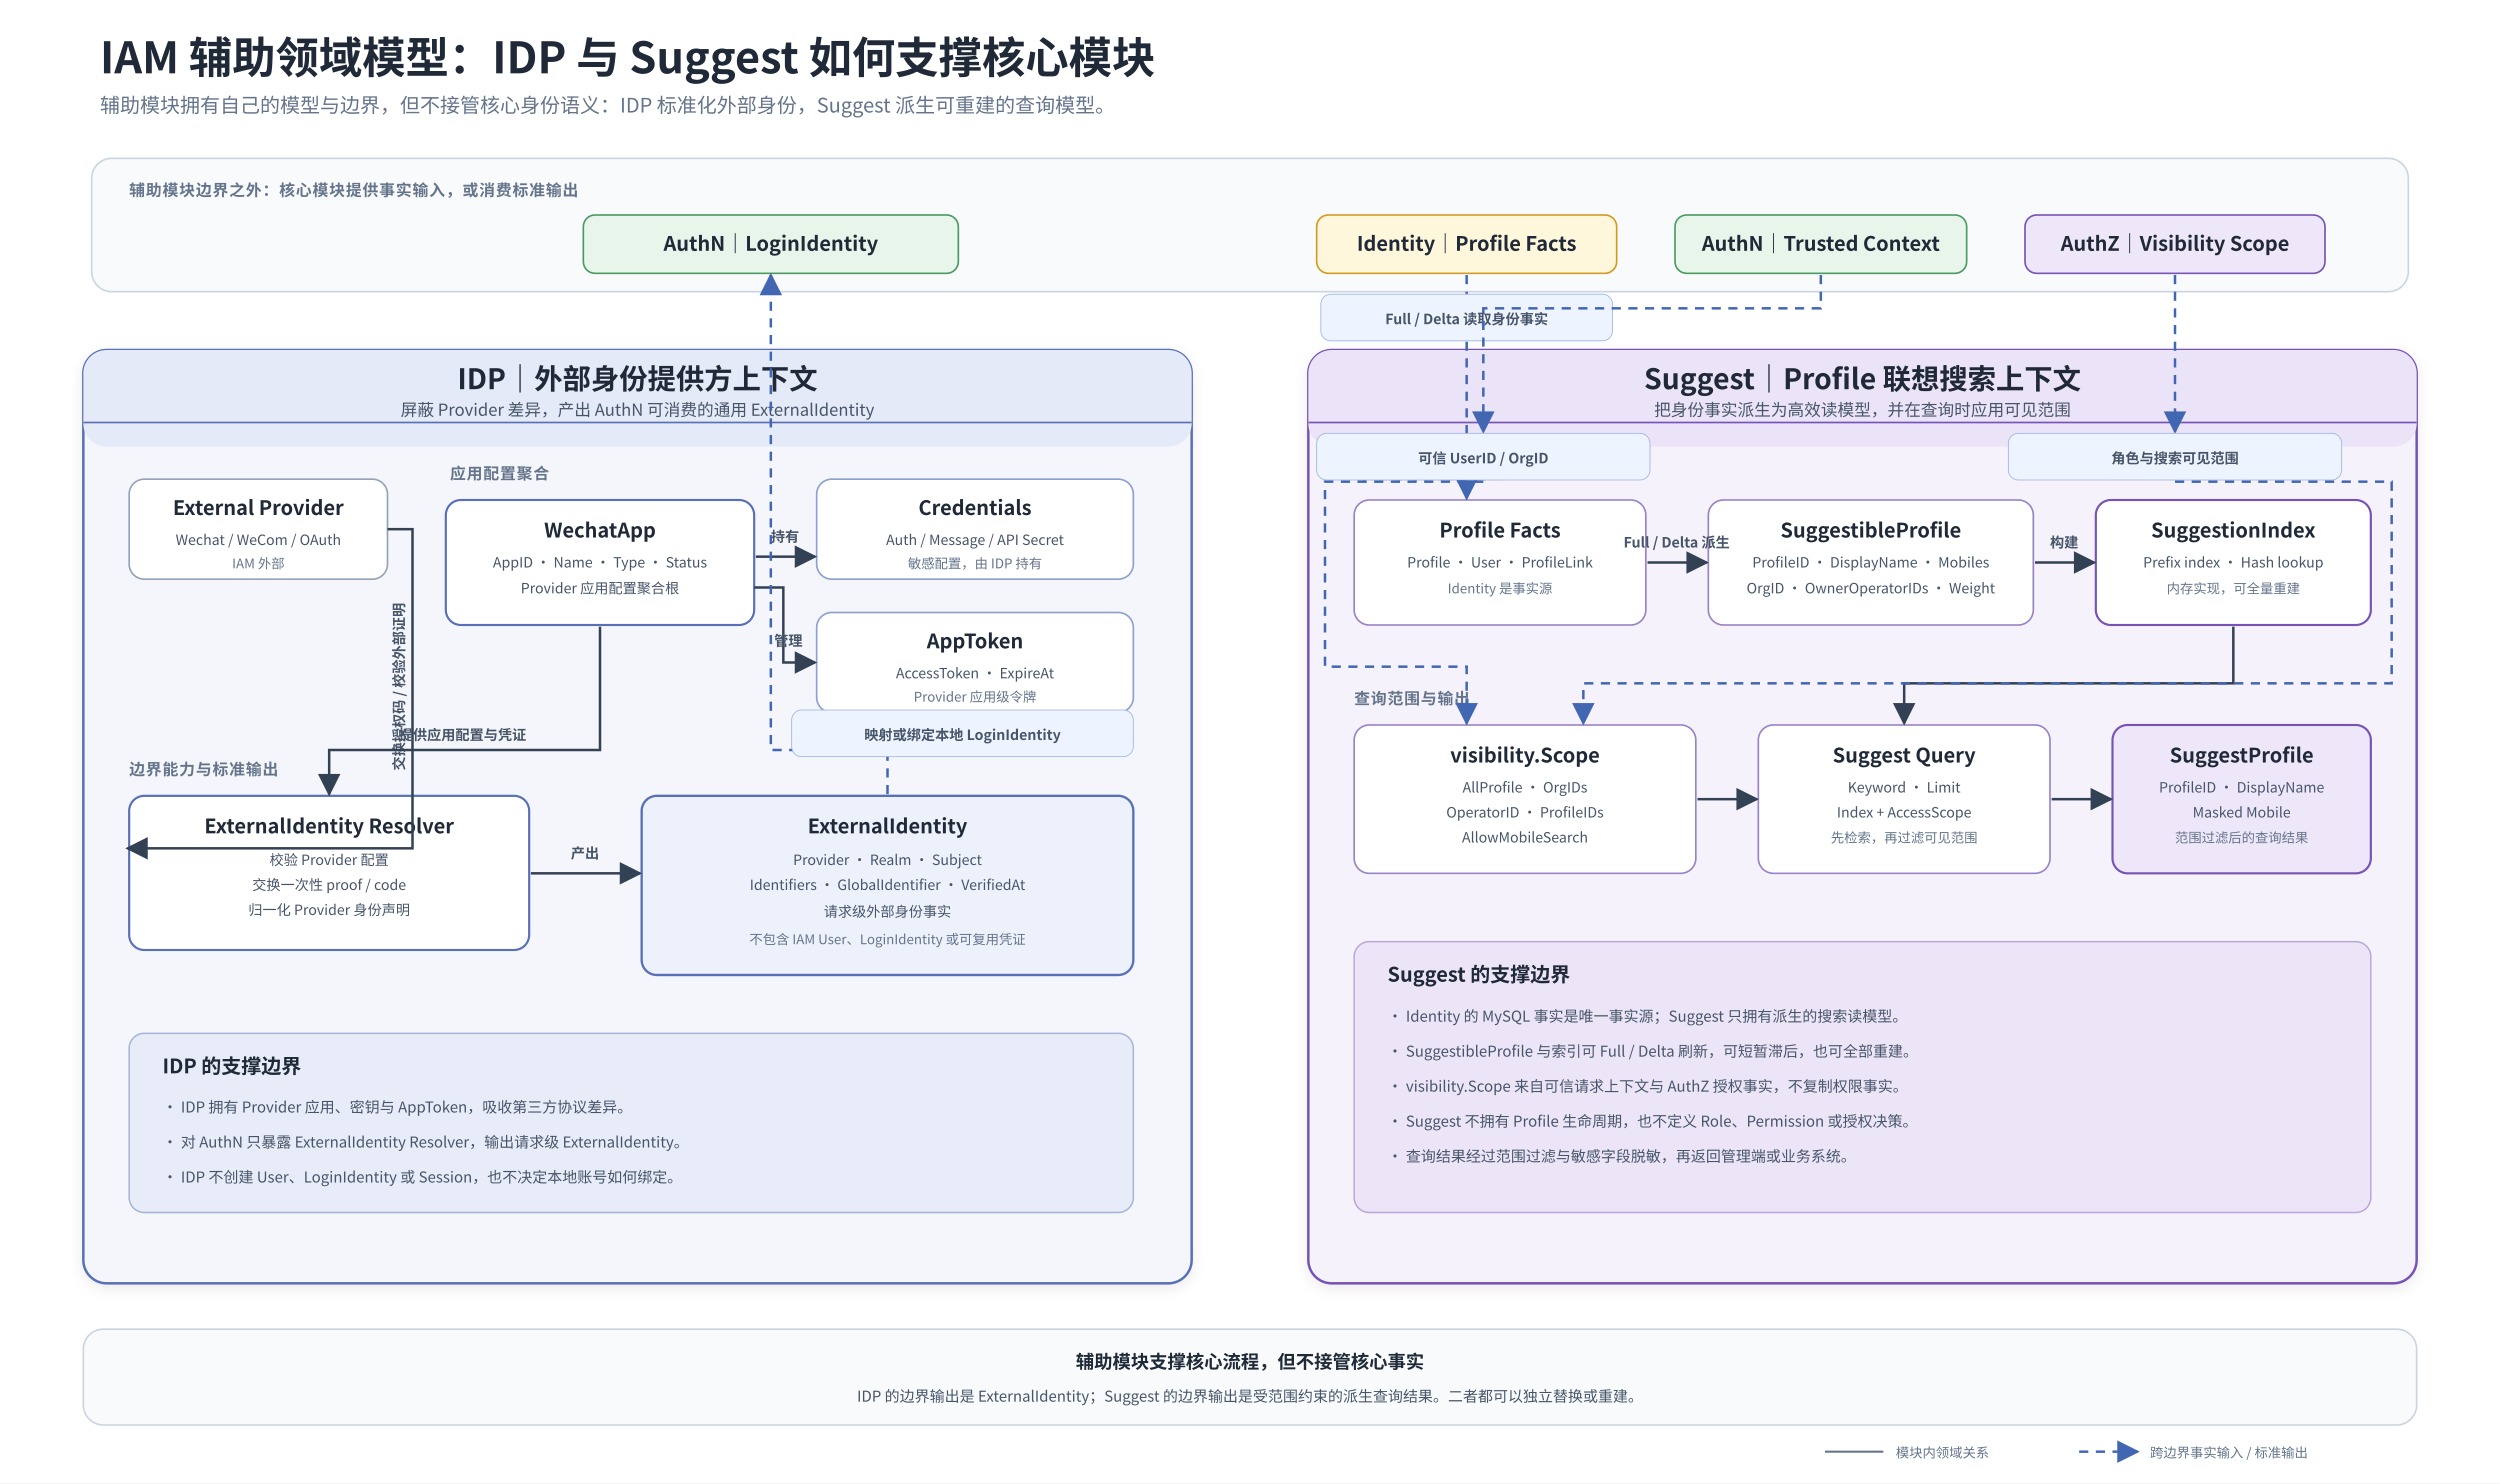
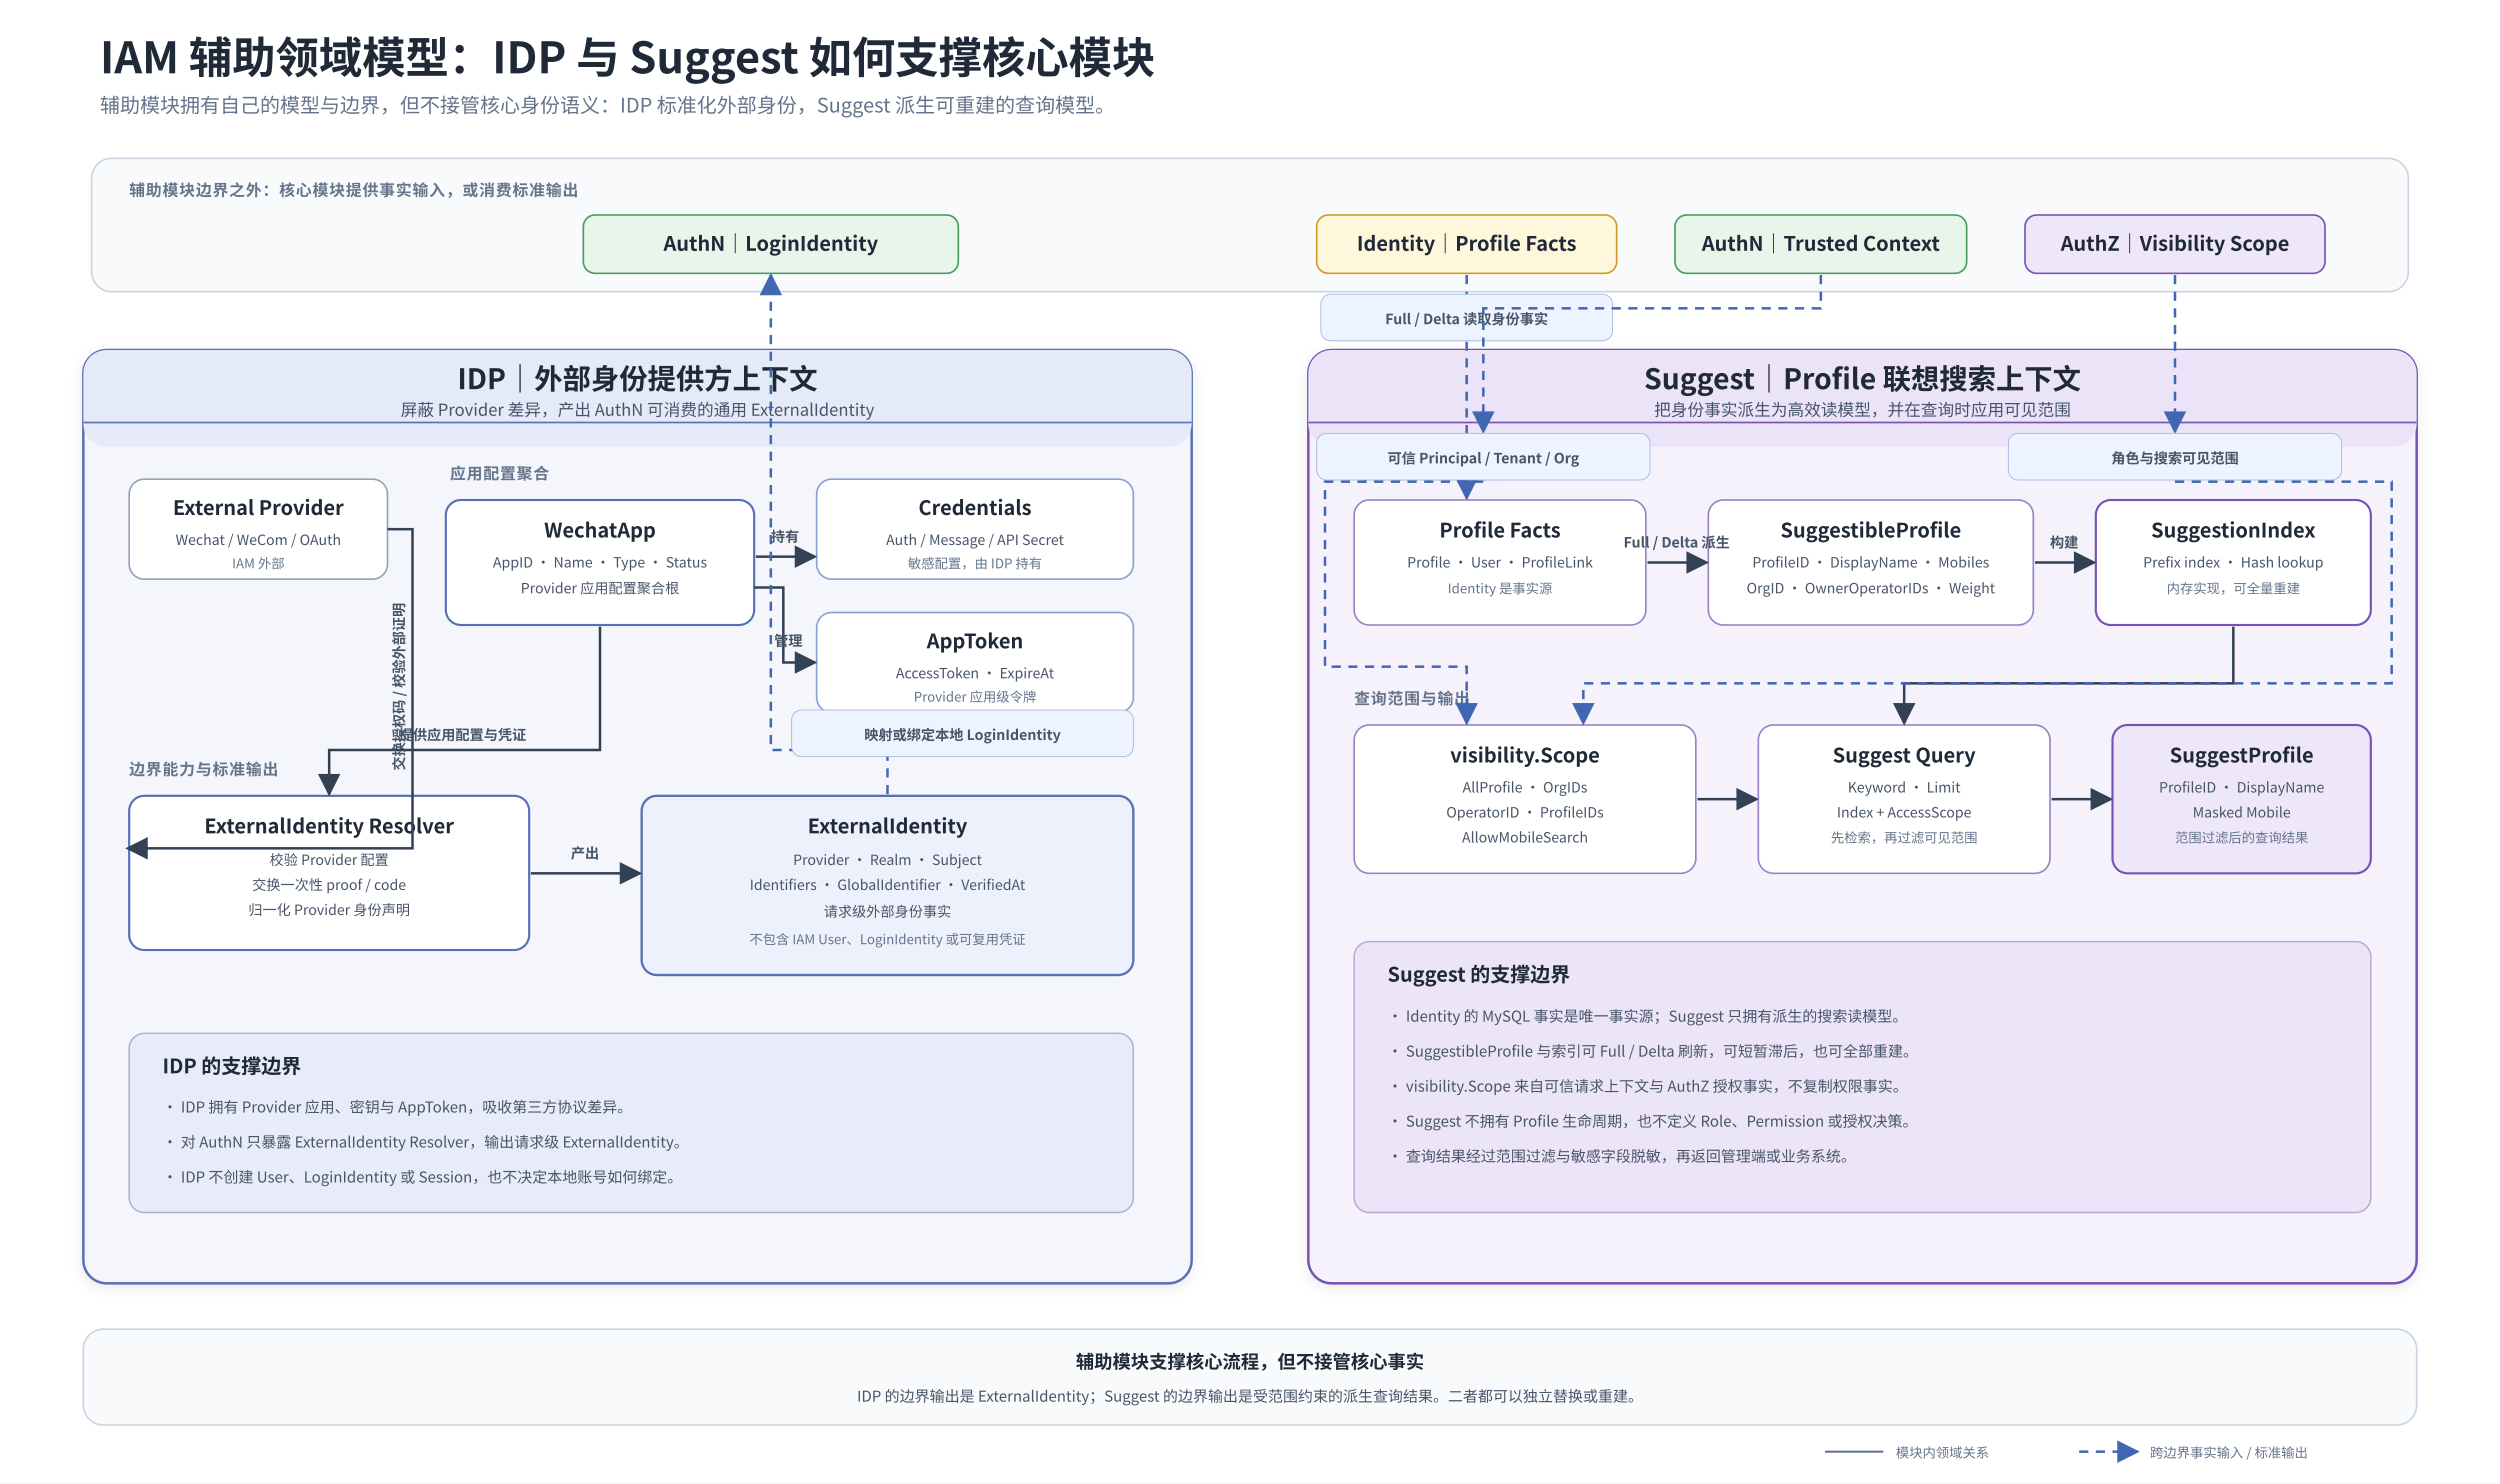
<svg xmlns="http://www.w3.org/2000/svg" width="3000" height="1780" viewBox="0 0 3000 1780" role="img" aria-labelledby="title desc">
  <defs>
    <filter id="shadow" x="-20%" y="-20%" width="140%" height="140%">
      <feDropShadow dx="0" dy="5" stdDeviation="8" flood-color="#0f172a" flood-opacity="0.08" />
    </filter>
    <marker id="arrow" viewBox="0 0 10 10" refX="9" refY="5" markerWidth="9" markerHeight="9" orient="auto-start-reverse">
      <path d="M0 0 L10 5 L0 10 Z" fill="#334155" />
    </marker>
    <marker id="arrowBlue" viewBox="0 0 10 10" refX="9" refY="5" markerWidth="9" markerHeight="9" orient="auto-start-reverse">
      <path d="M0 0 L10 5 L0 10 Z" fill="#4267b2" />
    </marker>
    <style>
      text { font-family: "PingFang SC", "Noto Sans CJK SC", "Microsoft YaHei", Arial, sans-serif; fill: #1f2937; }
      .title { font-size: 52px; font-weight: 700; }
      .subtitle { font-size: 24px; fill: #64748b; }
      .context-title { font-size: 34px; font-weight: 700; }
      .context-sub { font-size: 20px; fill: #475569; }
      .section { font-size: 19px; font-weight: 700; letter-spacing: 1px; fill: #64748b; }
      .model { font-size: 24px; font-weight: 700; }
      .field { font-size: 17px; fill: #475569; }
      .relation { font-size: 17px; font-weight: 600; fill: #475569; }
      .note { font-size: 18px; fill: #475569; }
      .callout { font-size: 22px; font-weight: 700; }
      .small { font-size: 16px; fill: #64748b; }
      .solid { fill: none; stroke: #334155; stroke-width: 3; marker-end: url(#arrow); }
      .input { fill: none; stroke: #4267b2; stroke-width: 3; stroke-dasharray: 11 9; marker-end: url(#arrowBlue); }
      .association { fill: none; stroke: #64748b; stroke-width: 2.5; }
    </style>
  </defs>
  <rect width="3000" height="1780" fill="#ffffff" />
  <text x="120" y="88" class="title">IAM 辅助领域模型：IDP 与 Suggest 如何支撑核心模块</text>
  <text x="120" y="135" class="subtitle">辅助模块拥有自己的模型与边界，但不接管核心身份语义：IDP 标准化外部身份，Suggest 派生可重建的查询模型。</text>
  <rect x="110" y="190" width="2780" height="160" rx="24" fill="#f8fafc" stroke="#cbd5e1" stroke-width="2" />
  <text x="155" y="235" class="section">辅助模块边界之外：核心模块提供事实输入，或消费标准输出</text>
  <rect x="700" y="258" width="450" height="70" rx="14" fill="#e8f5eb" stroke="#4a9b61" stroke-width="2" />
  <text x="925" y="301" text-anchor="middle" class="model">AuthN｜LoginIdentity</text>
  <rect x="1580" y="258" width="360" height="70" rx="14" fill="#fff7dc" stroke="#d29b23" stroke-width="2" />
  <text x="1760" y="301" text-anchor="middle" class="model">Identity｜Profile Facts</text>
  <rect x="2010" y="258" width="350" height="70" rx="14" fill="#e8f5eb" stroke="#4a9b61" stroke-width="2" />
  <text x="2185" y="301" text-anchor="middle" class="model">AuthN｜Trusted Context</text>
  <rect x="2430" y="258" width="360" height="70" rx="14" fill="#eee7fa" stroke="#7653b5" stroke-width="2" />
  <text x="2610" y="301" text-anchor="middle" class="model">AuthZ｜Visibility Scope</text>
  <rect x="100" y="420" width="1330" height="1120" rx="28" fill="#f4f6fb" stroke="#5870b5" stroke-width="3" filter="url(#shadow)" />
  <rect x="100" y="420" width="1330" height="116" rx="28" fill="#e5eaf8" />
  <path d="M100 507 H1430" stroke="#5870b5" stroke-width="2" />
  <text x="765" y="467" text-anchor="middle" class="context-title">IDP｜外部身份提供方上下文</text>
  <text x="765" y="499" text-anchor="middle" class="context-sub">屏蔽 Provider 差异，产出 AuthN 可消费的通用 ExternalIdentity</text>
  <rect x="155" y="575" width="310" height="120" rx="18" fill="#ffffff" stroke="#94a3b8" stroke-width="2" />
  <text x="310" y="618" text-anchor="middle" class="model">External Provider</text>
  <text x="310" y="654" text-anchor="middle" class="field">Wechat / WeCom / OAuth</text>
  <text x="310" y="682" text-anchor="middle" class="small">IAM 外部</text>
  <text x="540" y="575" class="section">应用配置聚合</text>
  <rect x="535" y="600" width="370" height="150" rx="18" fill="#ffffff" stroke="#5870b5" stroke-width="2.6" />
  <text x="720" y="645" text-anchor="middle" class="model">WechatApp</text>
  <text x="720" y="681" text-anchor="middle" class="field">AppID · Name · Type · Status</text>
  <text x="720" y="712" text-anchor="middle" class="field">Provider 应用配置聚合根</text>
  <rect x="980" y="575" width="380" height="120" rx="18" fill="#ffffff" stroke="#8da0cf" stroke-width="2" />
  <text x="1170" y="618" text-anchor="middle" class="model">Credentials</text>
  <text x="1170" y="654" text-anchor="middle" class="field">Auth / Message / API Secret</text>
  <text x="1170" y="682" text-anchor="middle" class="small">敏感配置，由 IDP 持有</text>
  <path d="M907 668 H978" class="solid" />
  <text x="942" y="650" text-anchor="middle" class="relation">持有</text>
  <rect x="980" y="735" width="380" height="120" rx="18" fill="#ffffff" stroke="#8da0cf" stroke-width="2" />
  <text x="1170" y="778" text-anchor="middle" class="model">AppToken</text>
  <text x="1170" y="814" text-anchor="middle" class="field">AccessToken · ExpireAt</text>
  <text x="1170" y="842" text-anchor="middle" class="small">Provider 应用级令牌</text>
  <path d="M905 705 H940 V795 H978" class="solid" />
  <text x="946" y="775" text-anchor="middle" class="relation">管理</text>
  <text x="155" y="930" class="section">边界能力与标准输出</text>
  <rect x="155" y="955" width="480" height="185" rx="18" fill="#ffffff" stroke="#5870b5" stroke-width="2.6" />
  <text x="395" y="1000" text-anchor="middle" class="model">ExternalIdentity Resolver</text>
  <text x="395" y="1038" text-anchor="middle" class="field">校验 Provider 配置</text>
  <text x="395" y="1068" text-anchor="middle" class="field">交换一次性 proof / code</text>
  <text x="395" y="1098" text-anchor="middle" class="field">归一化 Provider 身份声明</text>
  <rect x="770" y="955" width="590" height="215" rx="18" fill="#edf1fb" stroke="#5870b5" stroke-width="2.8" />
  <text x="1065" y="1000" text-anchor="middle" class="model">ExternalIdentity</text>
  <text x="1065" y="1038" text-anchor="middle" class="field">Provider · Realm · Subject</text>
  <text x="1065" y="1068" text-anchor="middle" class="field">Identifiers · GlobalIdentifier · VerifiedAt</text>
  <text x="1065" y="1100" text-anchor="middle" class="field">请求级外部身份事实</text>
  <text x="1065" y="1133" text-anchor="middle" class="small">不包含 IAM User、LoginIdentity 或可复用凭证</text>
  <path d="M465 635 H495 V1018 H153" class="solid" />
  <text x="485" y="824" transform="rotate(-90 485 824)" text-anchor="middle" class="relation">交换授权码 / 校验外部证明</text>
  <path d="M720 752 V900 H395 V953" class="solid" />
  <text x="555" y="888" text-anchor="middle" class="relation">提供应用配置与凭证</text>
  <path d="M637 1048 H768" class="solid" />
  <text x="702" y="1030" text-anchor="middle" class="relation">产出</text>
  <rect x="155" y="1240" width="1205" height="215" rx="18" fill="#e7ecf8" stroke="#a6b3d6" stroke-width="1.8" />
  <text x="195" y="1288" class="model">IDP 的支撑边界</text>
  <text x="195" y="1335" class="note">• IDP 拥有 Provider 应用、密钥与 AppToken，吸收第三方协议差异。</text>
  <text x="195" y="1377" class="note">• 对 AuthN 只暴露 ExternalIdentity Resolver，输出请求级 ExternalIdentity。</text>
  <text x="195" y="1419" class="note">• IDP 不创建 User、LoginIdentity 或 Session，也不决定本地账号如何绑定。</text>
  <rect x="1570" y="420" width="1330" height="1120" rx="28" fill="#f5f2fb" stroke="#7653b5" stroke-width="3" filter="url(#shadow)" />
  <rect x="1570" y="420" width="1330" height="116" rx="28" fill="#ebe3f8" />
  <path d="M1570 507 H2900" stroke="#7653b5" stroke-width="2" />
  <text x="2235" y="467" text-anchor="middle" class="context-title">Suggest｜Profile 联想搜索上下文</text>
  <text x="2235" y="499" text-anchor="middle" class="context-sub">把身份事实派生为高效读模型，并在查询时应用可见范围</text>
  <text x="1625" y="575" class="section">可重建的派生读模型</text>
  <rect x="1625" y="600" width="350" height="150" rx="18" fill="#ffffff" stroke="#9a82c6" stroke-width="2" />
  <text x="1800" y="645" text-anchor="middle" class="model">Profile Facts</text>
  <text x="1800" y="681" text-anchor="middle" class="field">Profile · User · ProfileLink</text>
  <text x="1800" y="712" text-anchor="middle" class="small">Identity 是事实源</text>
  <rect x="2050" y="600" width="390" height="150" rx="18" fill="#ffffff" stroke="#9a82c6" stroke-width="2" />
  <text x="2245" y="645" text-anchor="middle" class="model">SuggestibleProfile</text>
  <text x="2245" y="681" text-anchor="middle" class="field">ProfileID · DisplayName · Mobiles</text>
  <text x="2245" y="712" text-anchor="middle" class="field">OrgID · OwnerOperatorIDs · Weight</text>
  <rect x="2515" y="600" width="330" height="150" rx="18" fill="#ffffff" stroke="#7653b5" stroke-width="2.6" />
  <text x="2680" y="645" text-anchor="middle" class="model">SuggestionIndex</text>
  <text x="2680" y="681" text-anchor="middle" class="field">Prefix index · Hash lookup</text>
  <text x="2680" y="712" text-anchor="middle" class="small">内存实现，可全量重建</text>
  <path d="M1977 675 H2048" class="solid" />
  <text x="2012" y="657" text-anchor="middle" class="relation">Full / Delta 派生</text>
  <path d="M2442 675 H2513" class="solid" />
  <text x="2477" y="657" text-anchor="middle" class="relation">构建</text>
  <text x="1625" y="845" class="section">查询范围与输出</text>
  <rect x="1625" y="870" width="410" height="178" rx="18" fill="#ffffff" stroke="#9a82c6" stroke-width="2" />
  <text x="1830" y="915" text-anchor="middle" class="model">visibility.Scope</text>
  <text x="1830" y="951" text-anchor="middle" class="field">AllProfile · OrgIDs</text>
  <text x="1830" y="981" text-anchor="middle" class="field">OperatorID · ProfileIDs</text>
  <text x="1830" y="1011" text-anchor="middle" class="field">AllowMobileSearch</text>
  <rect x="2110" y="870" width="350" height="178" rx="18" fill="#ffffff" stroke="#9a82c6" stroke-width="2" />
  <text x="2285" y="915" text-anchor="middle" class="model">Suggest Query</text>
  <text x="2285" y="951" text-anchor="middle" class="field">Keyword · Limit</text>
  <text x="2285" y="981" text-anchor="middle" class="field">Index + AccessScope</text>
  <text x="2285" y="1011" text-anchor="middle" class="small">先检索，再过滤可见范围</text>
  <rect x="2535" y="870" width="310" height="178" rx="18" fill="#eee7fa" stroke="#7653b5" stroke-width="2.6" />
  <text x="2690" y="915" text-anchor="middle" class="model">SuggestProfile</text>
  <text x="2690" y="951" text-anchor="middle" class="field">ProfileID · DisplayName</text>
  <text x="2690" y="981" text-anchor="middle" class="field">Masked Mobile</text>
  <text x="2690" y="1011" text-anchor="middle" class="small">范围过滤后的查询结果</text>
  <path d="M2037 959 H2108" class="solid" />
  <path d="M2462 959 H2533" class="solid" />
  <path d="M2680 752 V820 H2285 V868" class="solid" />
  <rect x="1625" y="1130" width="1220" height="325" rx="18" fill="#ece5f8" stroke="#b9a7d9" stroke-width="1.8" />
  <text x="1665" y="1178" class="model">Suggest 的支撑边界</text>
  <text x="1665" y="1226" class="note">• Identity 的 MySQL 事实是唯一事实源；Suggest 只拥有派生的搜索读模型。</text>
  <text x="1665" y="1268" class="note">• SuggestibleProfile 与索引可 Full / Delta 刷新，可短暂滞后，也可全部重建。</text>
  <text x="1665" y="1310" class="note">• visibility.Scope 来自可信请求上下文与 AuthZ 授权事实，不复制权限事实。</text>
  <text x="1665" y="1352" class="note">• Suggest 不拥有 Profile 生命周期，也不定义 Role、Permission 或授权决策。</text>
  <text x="1665" y="1394" class="note">• 查询结果经过范围过滤与敏感字段脱敏，再返回管理端或业务系统。</text>
  <path d="M1065 953 V900 H925 V330" class="input" />
  <rect x="950" y="852" width="410" height="56" rx="12" fill="#eef4ff" stroke="#9bb3df" />
  <text x="1155" y="888" text-anchor="middle" class="relation">映射或绑定本地 LoginIdentity</text>
  <path d="M1760 330 V598" class="input" />
  <rect x="1585" y="353" width="350" height="56" rx="12" fill="#eef4ff" stroke="#9bb3df" />
  <text x="1760" y="389" text-anchor="middle" class="relation">Full / Delta 读取身份事实</text>
  <path d="M2185 330 V370 H1780 V518" class="input" />
  <rect x="1580" y="520" width="400" height="56" rx="12" fill="#eef4ff" stroke="#9bb3df" />
-   <text x="1780" y="556" text-anchor="middle" class="relation">可信 UserID / OrgID</text>
+   <text x="1780" y="556" text-anchor="middle" class="relation">可信 Principal / Tenant / Org</text>
  <path d="M1780 578 H1590 V800 H1760 V868" class="input" />
  <path d="M2610 330 V518" class="input" />
  <rect x="2410" y="520" width="400" height="56" rx="12" fill="#eef4ff" stroke="#9bb3df" />
  <text x="2610" y="556" text-anchor="middle" class="relation">角色与搜索可见范围</text>
  <path d="M2610 578 H2870 V820 H1900 V868" class="input" />
  <rect x="100" y="1595" width="2800" height="115" rx="24" fill="#f8fafc" stroke="#cbd5e1" stroke-width="2" />
  <text x="1500" y="1642" text-anchor="middle" class="callout">辅助模块支撑核心流程，但不接管核心事实</text>
  <text x="1500" y="1682" text-anchor="middle" class="note">IDP 的边界输出是 ExternalIdentity；Suggest 的边界输出是受范围约束的派生查询结果。二者都可以独立替换或重建。</text>
  <line x1="2190" y1="1742" x2="2260" y2="1742" class="association" />
  <text x="2275" y="1749" class="small">模块内领域关系</text>
  <line x1="2495" y1="1742" x2="2565" y2="1742" class="input" />
  <text x="2580" y="1749" class="small">跨边界事实输入 / 标准输出</text>
</svg>
